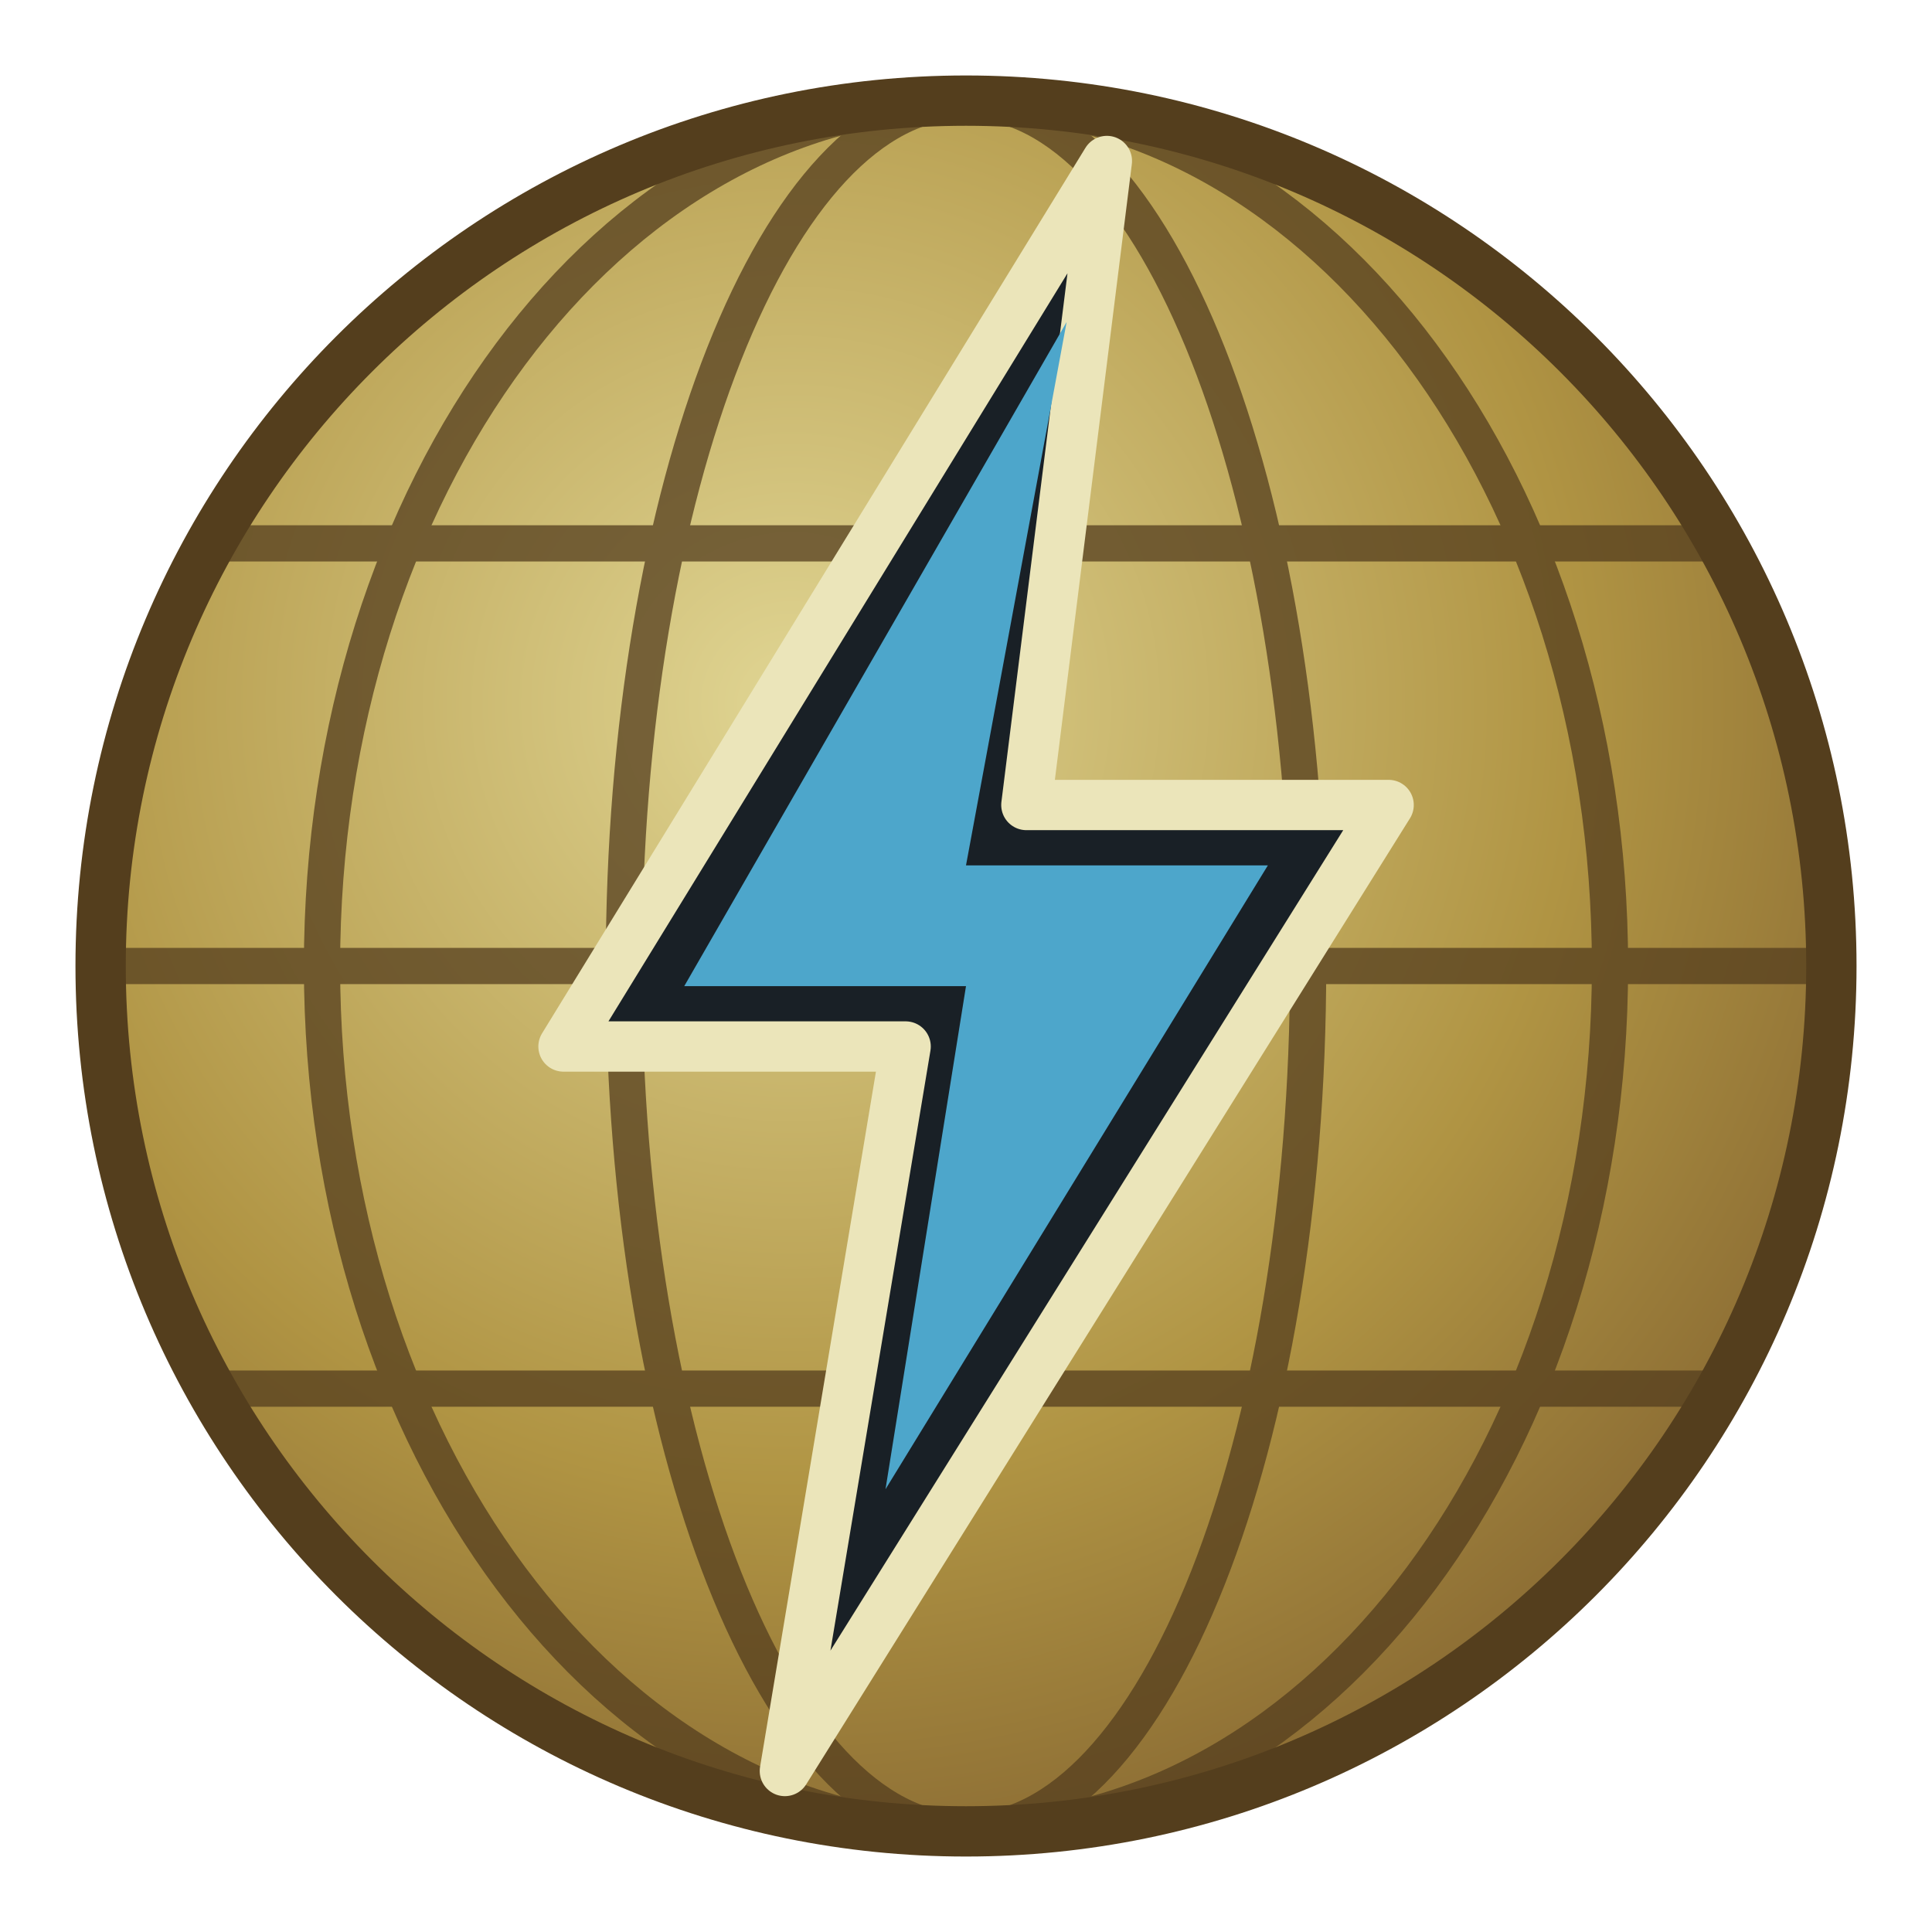
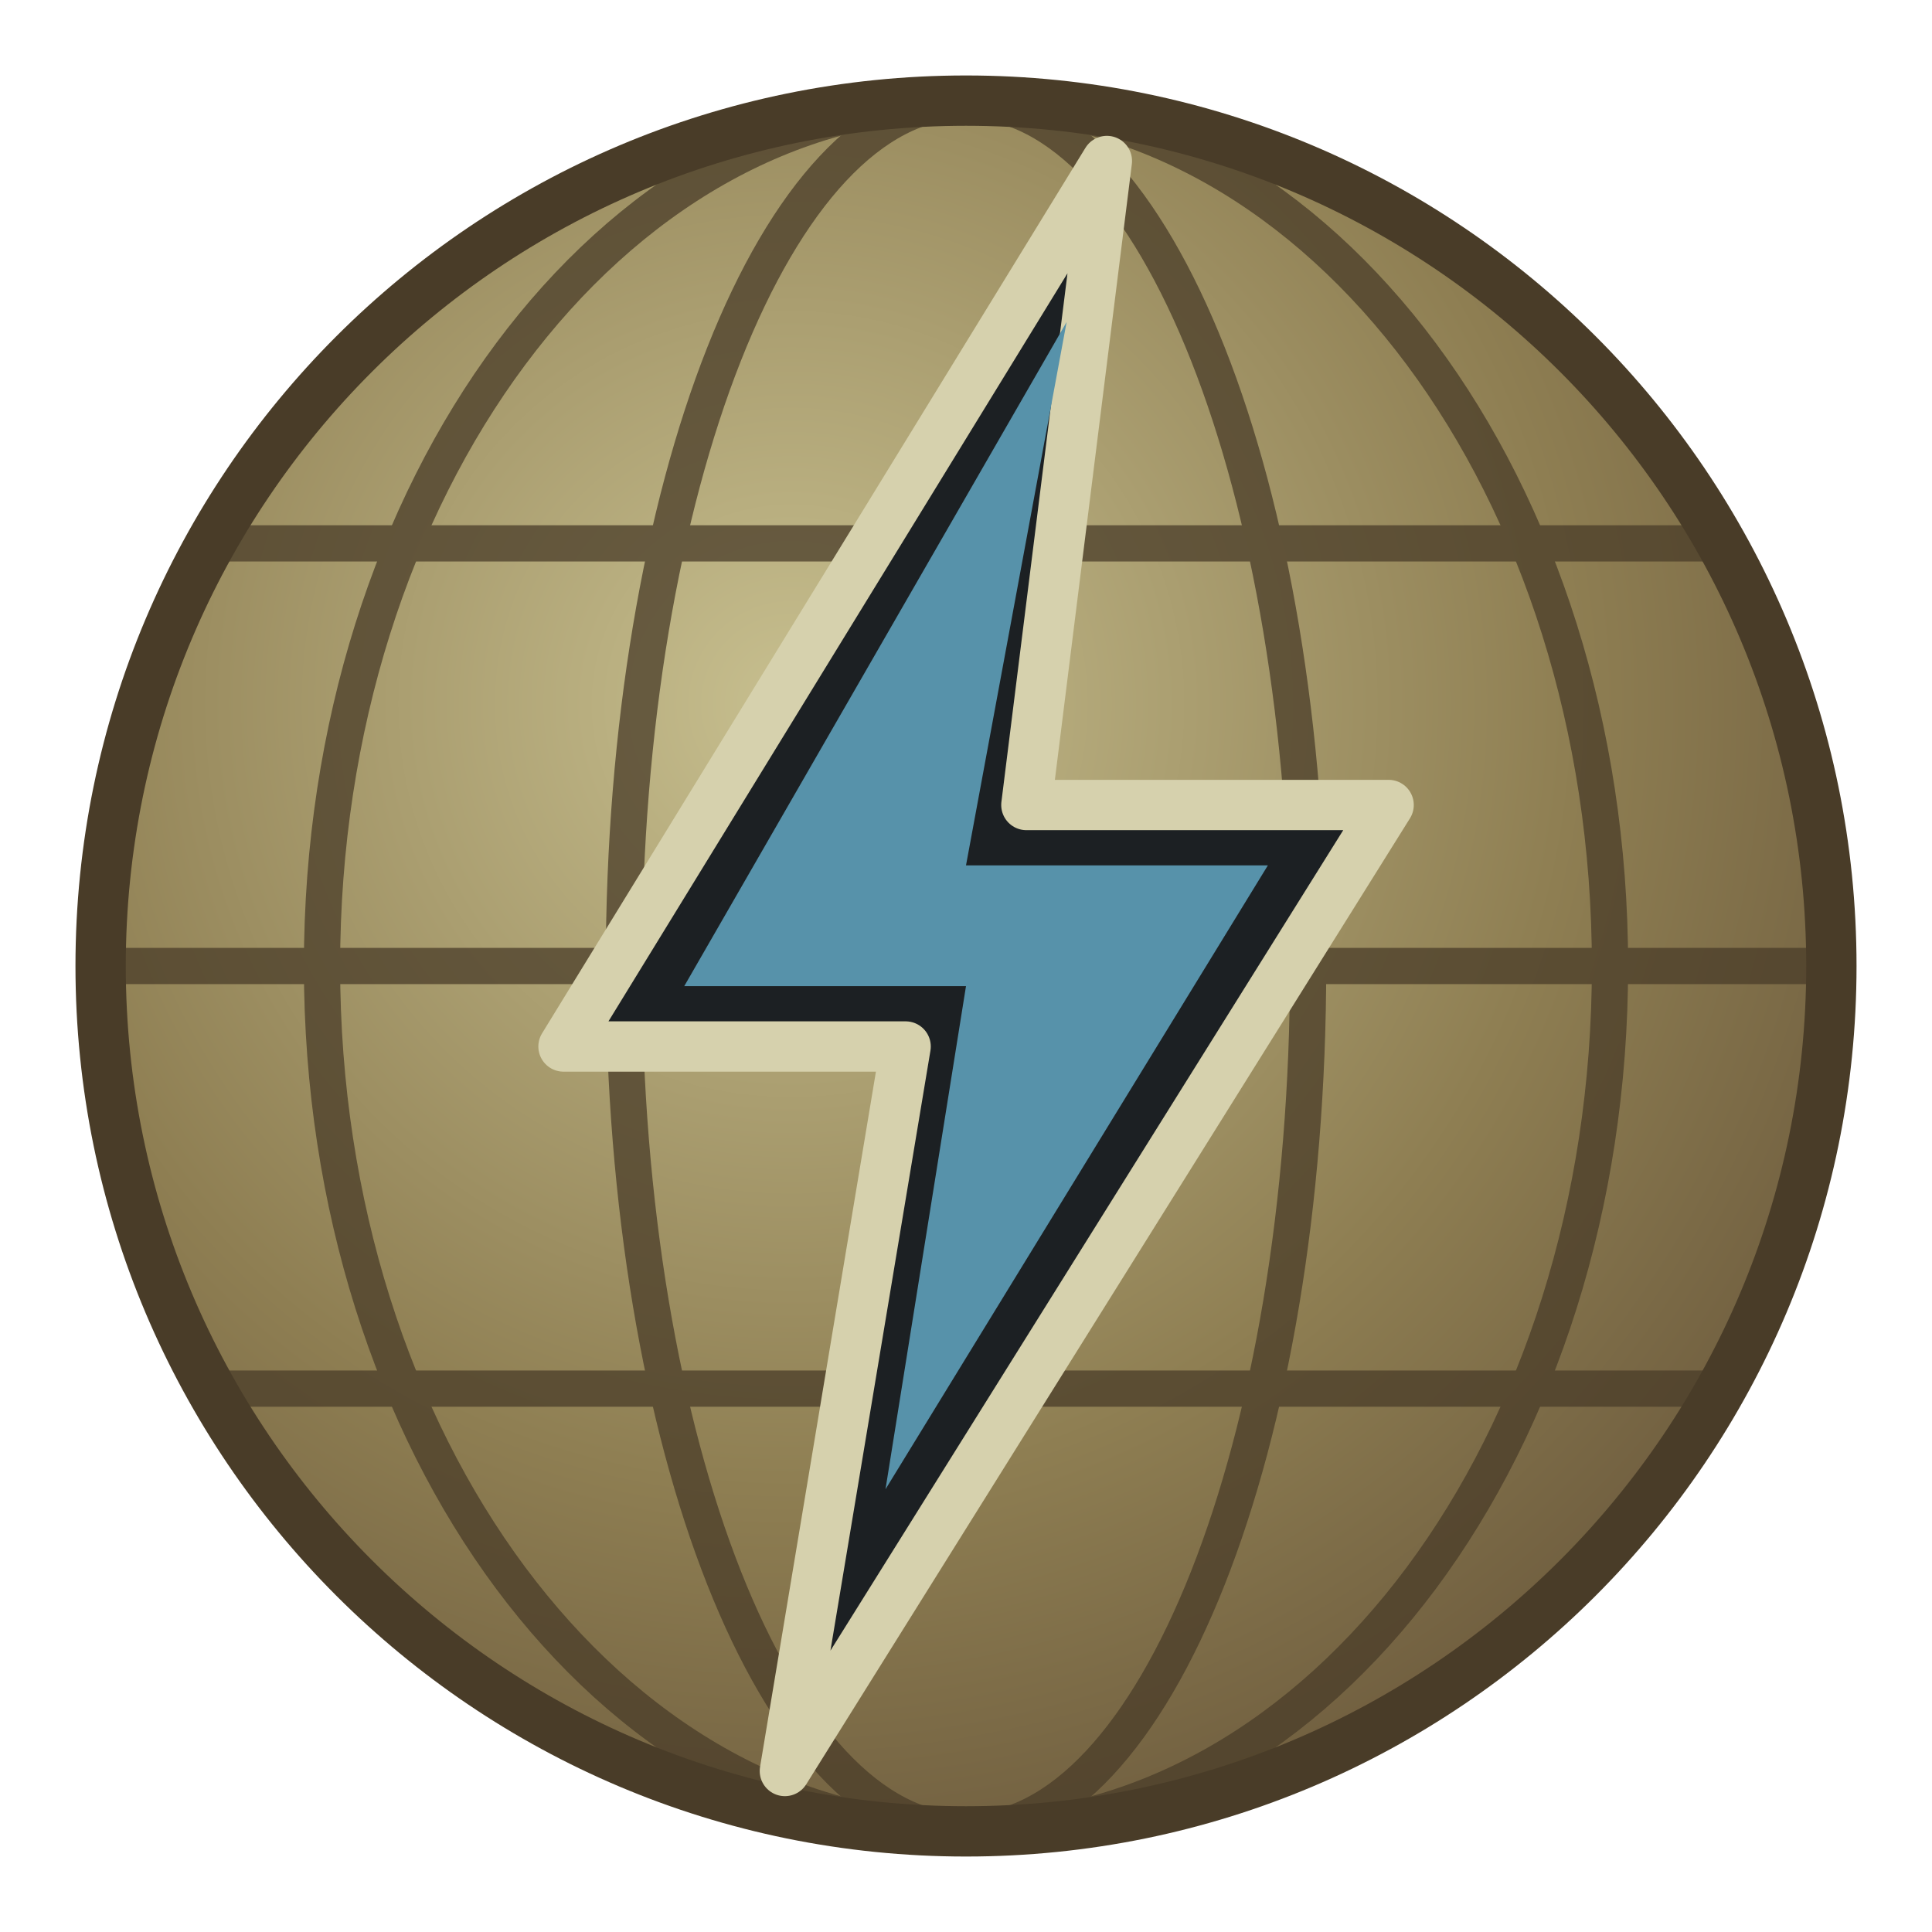
<svg xmlns="http://www.w3.org/2000/svg" viewBox="0 0 96 96">
  <defs>
    <radialGradient id="me-a" cx=".4" cy=".35" r=".75">
-       <stop offset="0" stop-color="#e0d593" />
-       <stop offset=".6" stop-color="#b09443" />
-       <stop offset="1" stop-color="#80602f" />
+       <stop offset="0" stop-color="#c7bf8f" />
+       <stop offset=".6" stop-color="#8e7e52" />
+       <stop offset="1" stop-color="#67553a" />
    </radialGradient>
  </defs>
  <circle cx="48" cy="48" r="43" fill="url(#me-a)" />
-   <g fill="none" stroke="#543e1d" stroke-width="1.800" opacity=".75">
+   <g fill="none" stroke="#493c28" stroke-width="1.800" opacity=".75">
    <ellipse cx="48" cy="48" rx="17" ry="43" />
    <ellipse cx="48" cy="48" rx="32" ry="43" />
    <path d="M5 48h86M11 27h74M11 69h74" />
  </g>
-   <circle cx="48" cy="48" r="43" fill="none" stroke="#543e1d" stroke-width="2.500" />
-   <path d="M55 8 L28 52 L45 52 L39 88 L69 40 L51 40 Z" fill="#192026" stroke="#ebe5ba" stroke-width="2.500" stroke-linejoin="round" />
-   <path d="M53 16 L34 49 L48 49 L44 74 L63 43 L48 43 Z" fill="#4da6cb" />
+   <circle cx="48" cy="48" r="43" fill="none" stroke="#493c28" stroke-width="2.500" />
+   <path d="M55 8 L28 52 L45 52 L39 88 L69 40 L51 40 Z" fill="#1c2023" stroke="#d6d1ad" stroke-width="2.500" stroke-linejoin="round" />
+   <path d="M53 16 L34 49 L48 49 L44 74 L63 43 L48 43 Z" fill="#5792aa" />
</svg>
